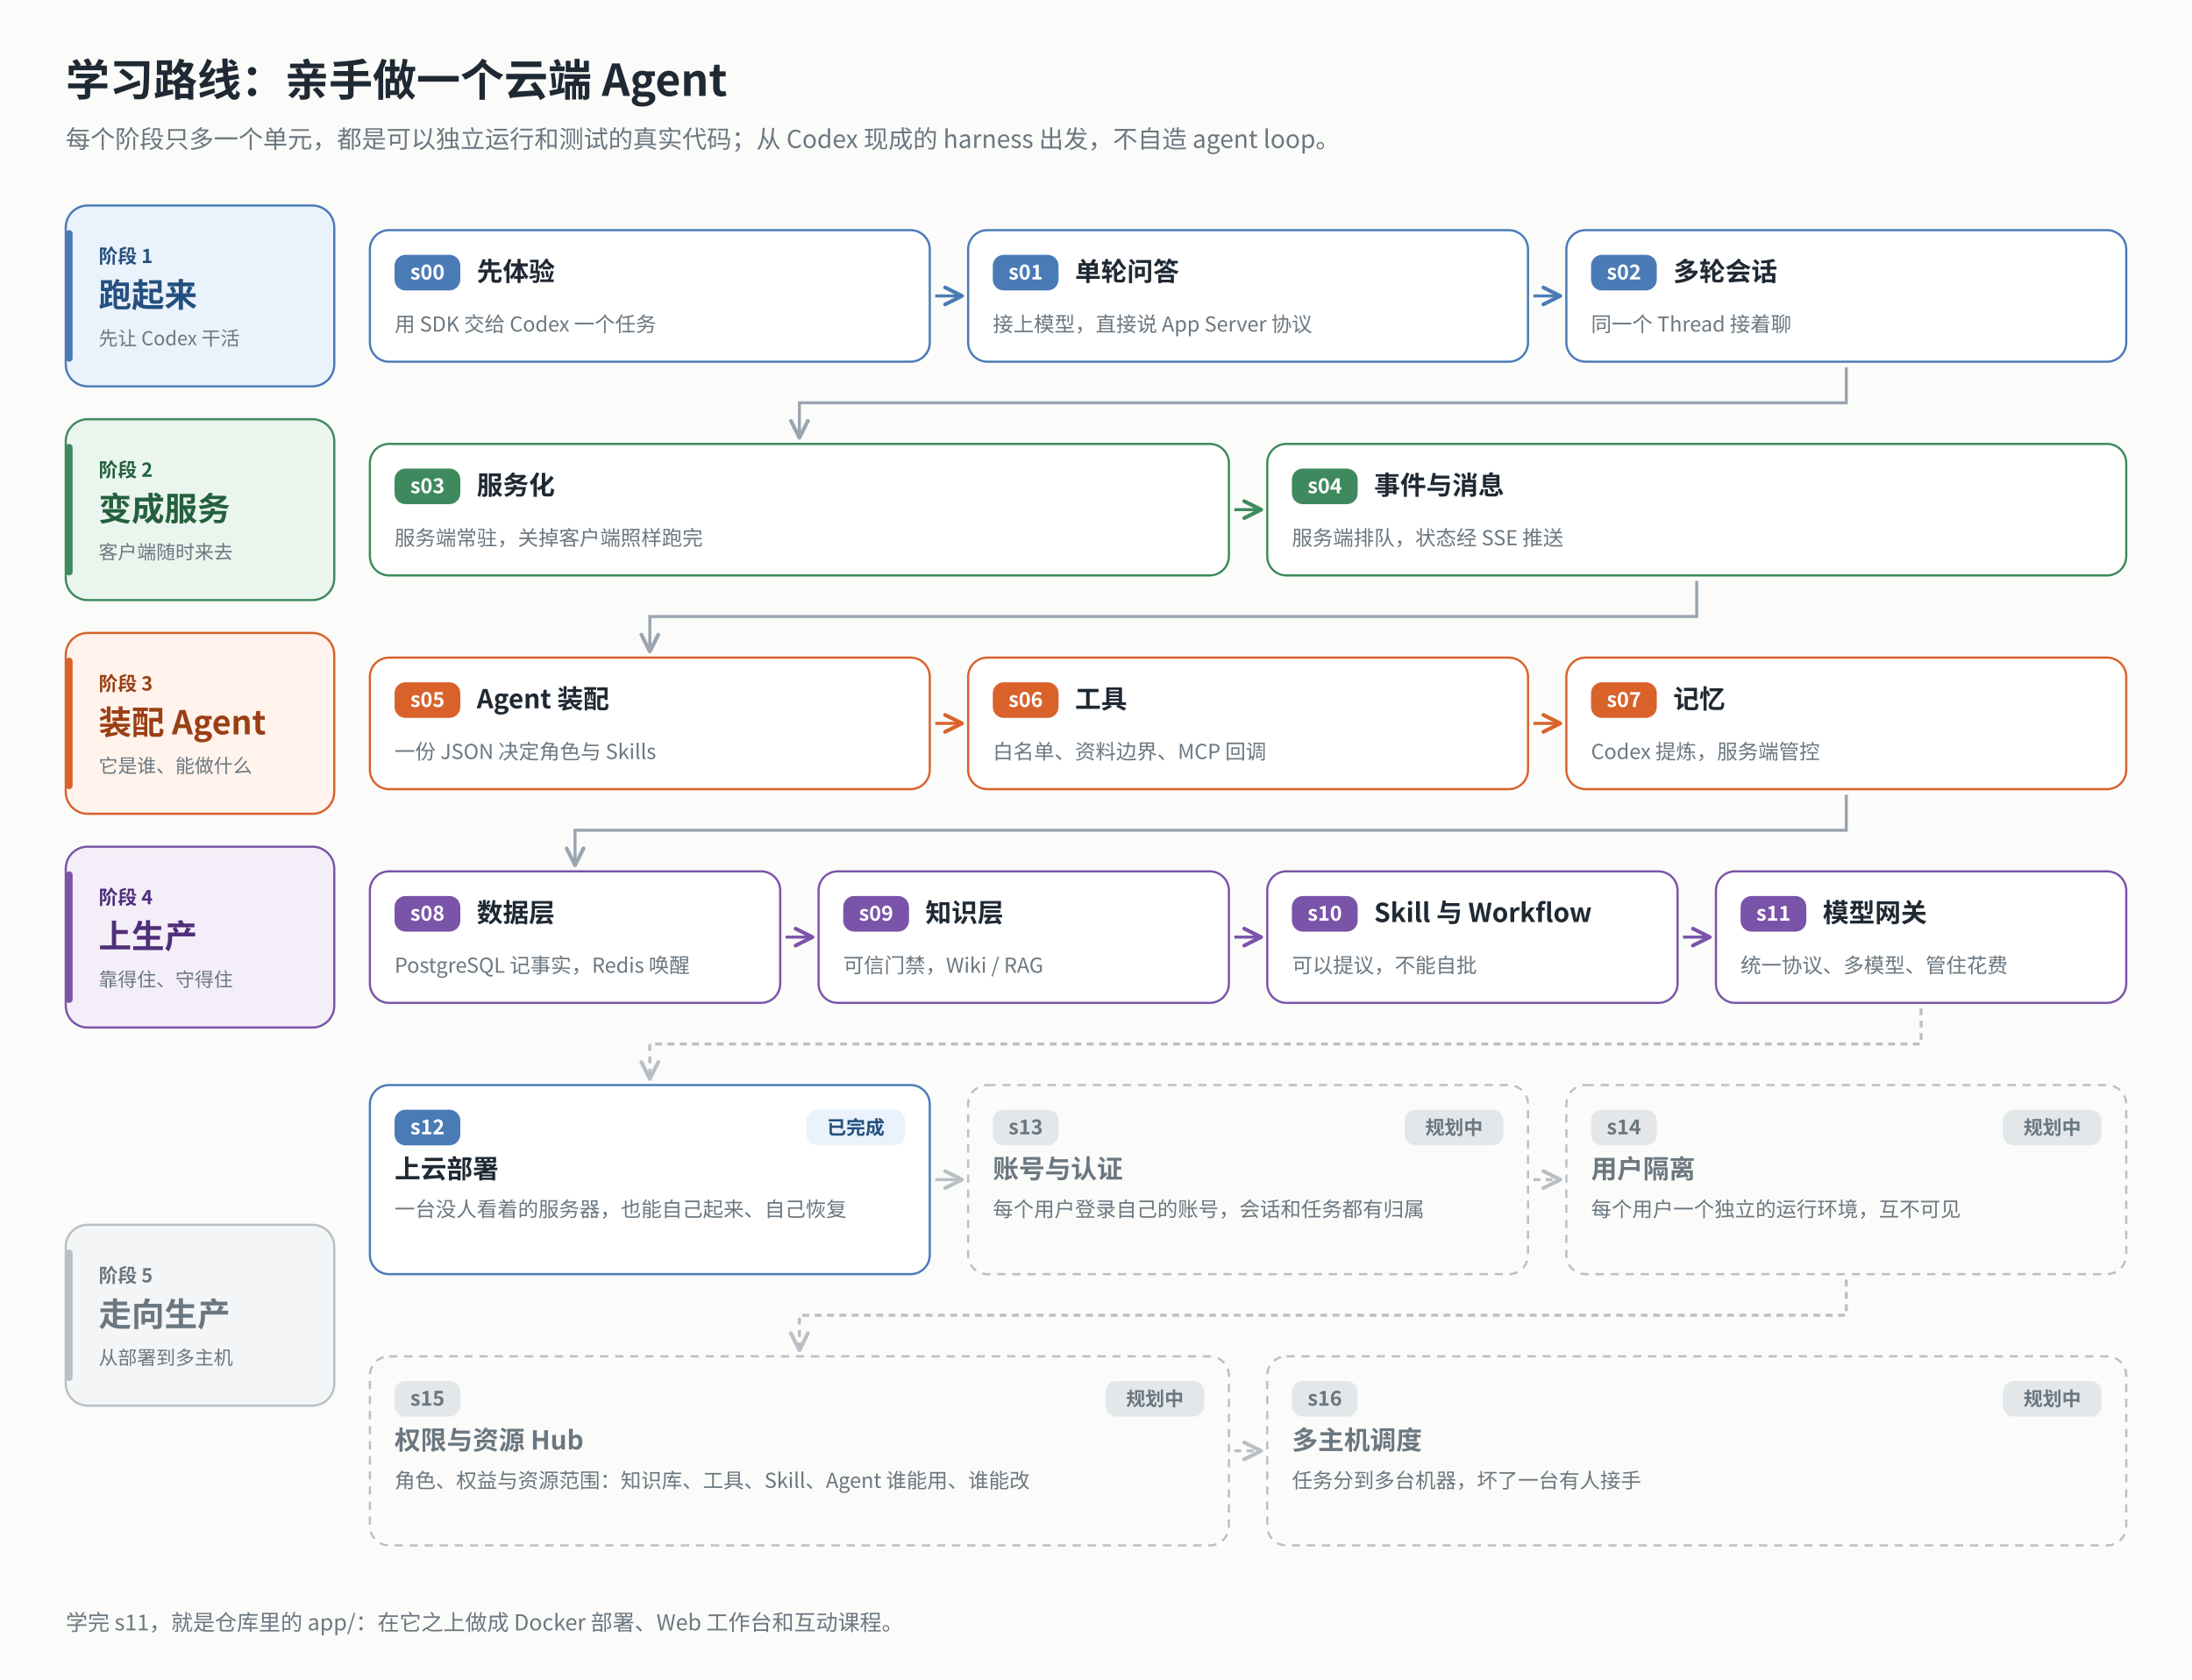
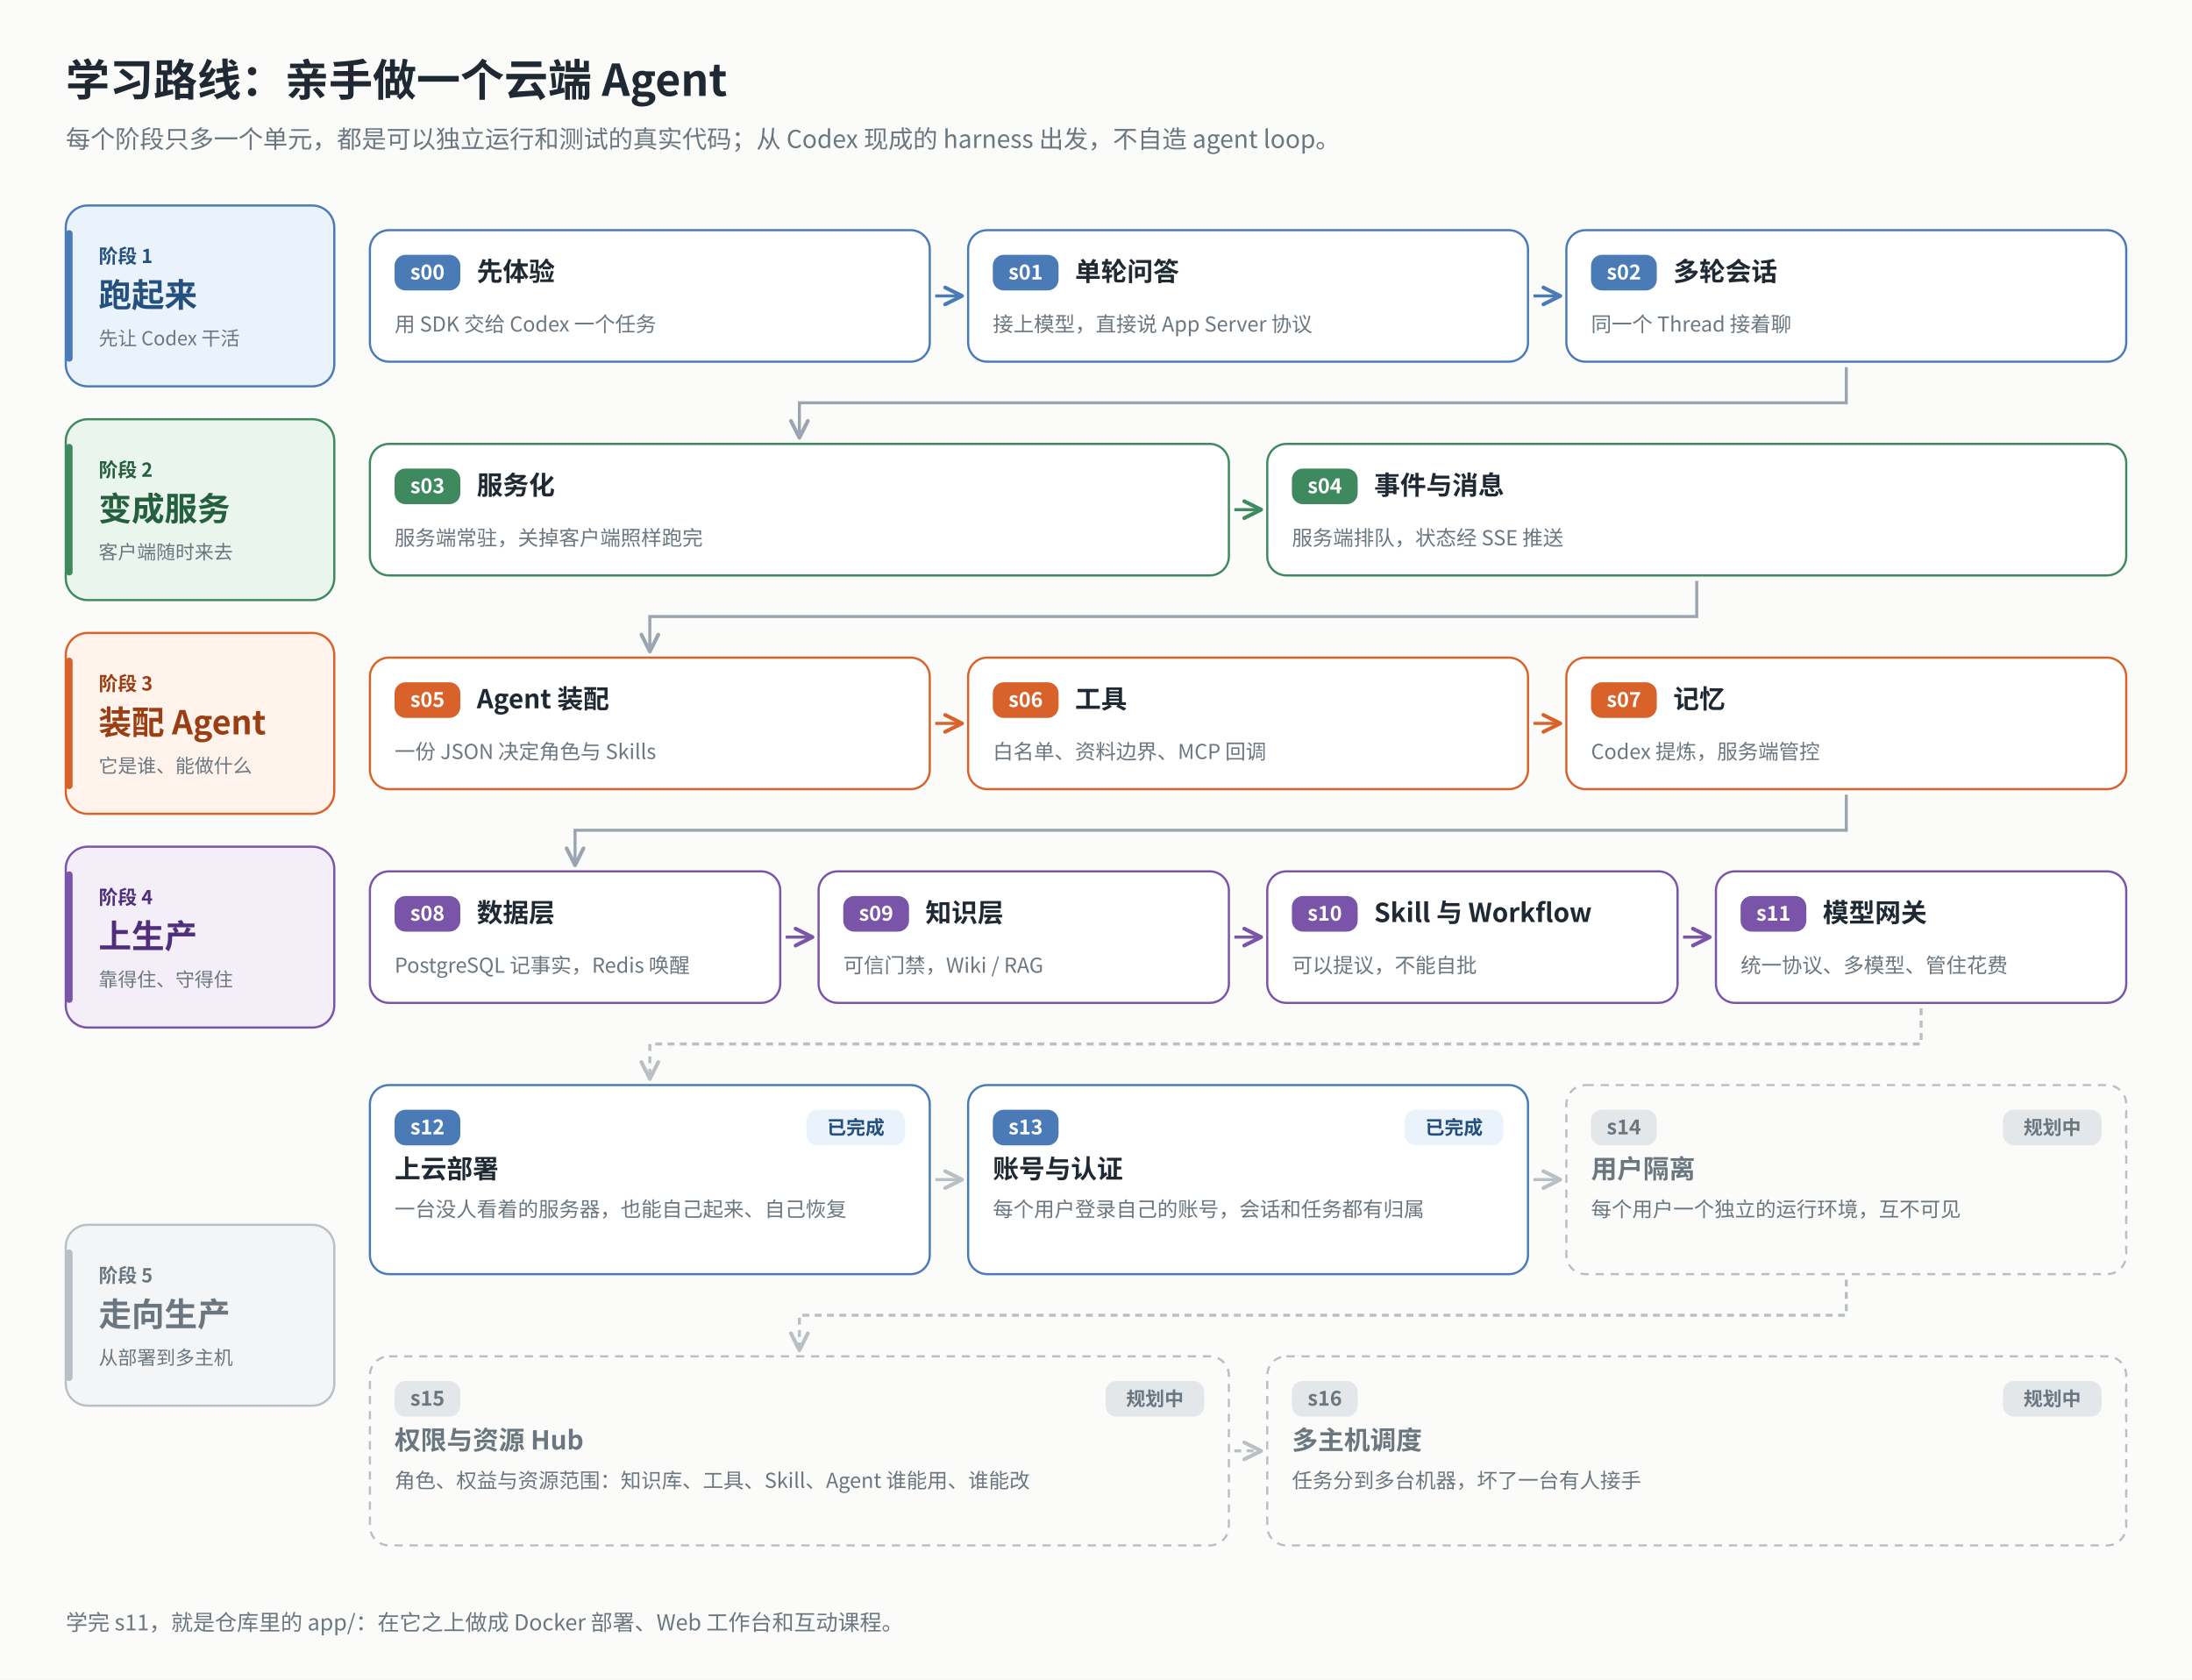
<svg xmlns="http://www.w3.org/2000/svg" width="1600" height="1226" viewBox="0 0 1600 1226" role="img" aria-labelledby="title desc">
  <defs>
    <marker id="arrow-4A7BB7" viewBox="0 0 10 10" refX="8" refY="5" markerWidth="7" markerHeight="7" orient="auto-start-reverse">
      <path d="M1 1 L9 5 L1 9" fill="none" stroke="#4A7BB7" stroke-width="1.8" stroke-linecap="round" stroke-linejoin="round" />
    </marker>
    <marker id="arrow-3E8A5E" viewBox="0 0 10 10" refX="8" refY="5" markerWidth="7" markerHeight="7" orient="auto-start-reverse">
      <path d="M1 1 L9 5 L1 9" fill="none" stroke="#3E8A5E" stroke-width="1.8" stroke-linecap="round" stroke-linejoin="round" />
    </marker>
    <marker id="arrow-D9622B" viewBox="0 0 10 10" refX="8" refY="5" markerWidth="7" markerHeight="7" orient="auto-start-reverse">
      <path d="M1 1 L9 5 L1 9" fill="none" stroke="#D9622B" stroke-width="1.8" stroke-linecap="round" stroke-linejoin="round" />
    </marker>
    <marker id="arrow-7A54A8" viewBox="0 0 10 10" refX="8" refY="5" markerWidth="7" markerHeight="7" orient="auto-start-reverse">
      <path d="M1 1 L9 5 L1 9" fill="none" stroke="#7A54A8" stroke-width="1.8" stroke-linecap="round" stroke-linejoin="round" />
    </marker>
    <marker id="arrow-B8C0C6" viewBox="0 0 10 10" refX="8" refY="5" markerWidth="7" markerHeight="7" orient="auto-start-reverse">
      <path d="M1 1 L9 5 L1 9" fill="none" stroke="#B8C0C6" stroke-width="1.8" stroke-linecap="round" stroke-linejoin="round" />
    </marker>
    <marker id="arrow-9AA5B1" viewBox="0 0 10 10" refX="8" refY="5" markerWidth="7" markerHeight="7" orient="auto-start-reverse">
      <path d="M1 1 L9 5 L1 9" fill="none" stroke="#9AA5B1" stroke-width="1.8" stroke-linecap="round" stroke-linejoin="round" />
    </marker>
  </defs>
  <g font-family="PingFang SC, Microsoft YaHei, Noto Sans CJK SC, sans-serif">
    <rect width="1600" height="1226" fill="#FBFBF9" />
    <text x="48" y="70" font-size="32" fill="#1F2933" font-weight="700" text-anchor="start">学习路线：亲手做一个云端 Agent</text>
    <text x="48" y="108" font-size="18" fill="#6B7780" font-weight="400" text-anchor="start">每个阶段只多一个单元，都是可以独立运行和测试的真实代码；从 Codex 现成的 harness 出发，不自造 agent loop。</text>
    <rect x="48" y="150" width="196" height="132" rx="16" fill="#EAF2FB" stroke="#4A7BB7" stroke-width="1.6" />
    <rect x="48" y="168" width="5" height="96" rx="2.5" fill="#4A7BB7" />
    <text x="72" y="192" font-size="14" fill="#24507F" font-weight="600" text-anchor="start">阶段 1</text>
    <text x="72" y="224" font-size="24" fill="#24507F" font-weight="700" text-anchor="start">跑起来</text>
    <text x="72" y="252" font-size="14" fill="#6B7780" font-weight="400" text-anchor="start">先让 Codex 干活</text>
    <rect x="270" y="168" width="408.667" height="96" rx="14" fill="#FFFFFF" stroke="#4A7BB7" stroke-width="1.6" />
    <rect x="288" y="186" width="48" height="26" rx="8" fill="#4A7BB7" stroke="none" stroke-width="1.6" />
    <text x="312" y="204" font-size="15" fill="#FFFFFF" font-weight="700" text-anchor="middle">s00</text>
    <text x="348" y="205" font-size="19" fill="#1F2933" font-weight="700" text-anchor="start">先体验</text>
    <text x="288" y="242" font-size="15" fill="#6B7780" font-weight="400" text-anchor="start">用 SDK 交给 Codex 一个任务</text>
    <path d="M682.667,216 L700.667,216" fill="none" stroke="#4A7BB7" stroke-width="2.2" marker-end="url(#arrow-4A7BB7)" />
    <rect x="706.667" y="168" width="408.667" height="96" rx="14" fill="#FFFFFF" stroke="#4A7BB7" stroke-width="1.6" />
    <rect x="724.667" y="186" width="48" height="26" rx="8" fill="#4A7BB7" stroke="none" stroke-width="1.6" />
    <text x="748.667" y="204" font-size="15" fill="#FFFFFF" font-weight="700" text-anchor="middle">s01</text>
    <text x="784.667" y="205" font-size="19" fill="#1F2933" font-weight="700" text-anchor="start">单轮问答</text>
    <text x="724.667" y="242" font-size="15" fill="#6B7780" font-weight="400" text-anchor="start">接上模型，直接说 App Server 协议</text>
    <path d="M1119.333,216 L1137.333,216" fill="none" stroke="#4A7BB7" stroke-width="2.2" marker-end="url(#arrow-4A7BB7)" />
    <rect x="1143.333" y="168" width="408.667" height="96" rx="14" fill="#FFFFFF" stroke="#4A7BB7" stroke-width="1.6" />
    <rect x="1161.333" y="186" width="48" height="26" rx="8" fill="#4A7BB7" stroke="none" stroke-width="1.6" />
    <text x="1185.333" y="204" font-size="15" fill="#FFFFFF" font-weight="700" text-anchor="middle">s02</text>
    <text x="1221.333" y="205" font-size="19" fill="#1F2933" font-weight="700" text-anchor="start">多轮会话</text>
    <text x="1161.333" y="242" font-size="15" fill="#6B7780" font-weight="400" text-anchor="start">同一个 Thread 接着聊</text>
    <path d="M1347.667,268 L1347.667,294 L583.5,294 L583.5,318" fill="none" stroke="#9AA5B1" stroke-width="2.2" marker-end="url(#arrow-9AA5B1)" />
    <rect x="48" y="306" width="196" height="132" rx="16" fill="#EAF5EE" stroke="#3E8A5E" stroke-width="1.6" />
    <rect x="48" y="324" width="5" height="96" rx="2.5" fill="#3E8A5E" />
    <text x="72" y="348" font-size="14" fill="#24603D" font-weight="600" text-anchor="start">阶段 2</text>
    <text x="72" y="380" font-size="24" fill="#24603D" font-weight="700" text-anchor="start">变成服务</text>
    <text x="72" y="408" font-size="14" fill="#6B7780" font-weight="400" text-anchor="start">客户端随时来去</text>
    <rect x="270" y="324" width="627" height="96" rx="14" fill="#FFFFFF" stroke="#3E8A5E" stroke-width="1.6" />
    <rect x="288" y="342" width="48" height="26" rx="8" fill="#3E8A5E" stroke="none" stroke-width="1.6" />
    <text x="312" y="360" font-size="15" fill="#FFFFFF" font-weight="700" text-anchor="middle">s03</text>
    <text x="348" y="361" font-size="19" fill="#1F2933" font-weight="700" text-anchor="start">服务化</text>
    <text x="288" y="398" font-size="15" fill="#6B7780" font-weight="400" text-anchor="start">服务端常驻，关掉客户端照样跑完</text>
    <path d="M901,372 L919,372" fill="none" stroke="#3E8A5E" stroke-width="2.2" marker-end="url(#arrow-3E8A5E)" />
    <rect x="925" y="324" width="627" height="96" rx="14" fill="#FFFFFF" stroke="#3E8A5E" stroke-width="1.6" />
    <rect x="943" y="342" width="48" height="26" rx="8" fill="#3E8A5E" stroke="none" stroke-width="1.6" />
    <text x="967" y="360" font-size="15" fill="#FFFFFF" font-weight="700" text-anchor="middle">s04</text>
    <text x="1003" y="361" font-size="19" fill="#1F2933" font-weight="700" text-anchor="start">事件与消息</text>
    <text x="943" y="398" font-size="15" fill="#6B7780" font-weight="400" text-anchor="start">服务端排队，状态经 SSE 推送</text>
    <path d="M1238.5,424 L1238.5,450 L474.333,450 L474.333,474" fill="none" stroke="#9AA5B1" stroke-width="2.2" marker-end="url(#arrow-9AA5B1)" />
    <rect x="48" y="462" width="196" height="132" rx="16" fill="#FFF3EC" stroke="#D9622B" stroke-width="1.6" />
    <rect x="48" y="480" width="5" height="96" rx="2.5" fill="#D9622B" />
    <text x="72" y="504" font-size="14" fill="#9A3F14" font-weight="600" text-anchor="start">阶段 3</text>
    <text x="72" y="536" font-size="24" fill="#9A3F14" font-weight="700" text-anchor="start">装配 Agent</text>
    <text x="72" y="564" font-size="14" fill="#6B7780" font-weight="400" text-anchor="start">它是谁、能做什么</text>
    <rect x="270" y="480" width="408.667" height="96" rx="14" fill="#FFFFFF" stroke="#D9622B" stroke-width="1.6" />
    <rect x="288" y="498" width="48" height="26" rx="8" fill="#D9622B" stroke="none" stroke-width="1.6" />
    <text x="312" y="516" font-size="15" fill="#FFFFFF" font-weight="700" text-anchor="middle">s05</text>
    <text x="348" y="517" font-size="19" fill="#1F2933" font-weight="700" text-anchor="start">Agent 装配</text>
    <text x="288" y="554" font-size="15" fill="#6B7780" font-weight="400" text-anchor="start">一份 JSON 决定角色与 Skills</text>
    <path d="M682.667,528 L700.667,528" fill="none" stroke="#D9622B" stroke-width="2.2" marker-end="url(#arrow-D9622B)" />
    <rect x="706.667" y="480" width="408.667" height="96" rx="14" fill="#FFFFFF" stroke="#D9622B" stroke-width="1.6" />
    <rect x="724.667" y="498" width="48" height="26" rx="8" fill="#D9622B" stroke="none" stroke-width="1.6" />
    <text x="748.667" y="516" font-size="15" fill="#FFFFFF" font-weight="700" text-anchor="middle">s06</text>
    <text x="784.667" y="517" font-size="19" fill="#1F2933" font-weight="700" text-anchor="start">工具</text>
    <text x="724.667" y="554" font-size="15" fill="#6B7780" font-weight="400" text-anchor="start">白名单、资料边界、MCP 回调</text>
    <path d="M1119.333,528 L1137.333,528" fill="none" stroke="#D9622B" stroke-width="2.2" marker-end="url(#arrow-D9622B)" />
    <rect x="1143.333" y="480" width="408.667" height="96" rx="14" fill="#FFFFFF" stroke="#D9622B" stroke-width="1.6" />
    <rect x="1161.333" y="498" width="48" height="26" rx="8" fill="#D9622B" stroke="none" stroke-width="1.6" />
    <text x="1185.333" y="516" font-size="15" fill="#FFFFFF" font-weight="700" text-anchor="middle">s07</text>
    <text x="1221.333" y="517" font-size="19" fill="#1F2933" font-weight="700" text-anchor="start">记忆</text>
    <text x="1161.333" y="554" font-size="15" fill="#6B7780" font-weight="400" text-anchor="start">Codex 提炼，服务端管控</text>
    <path d="M1347.667,580 L1347.667,606 L419.75,606 L419.75,630" fill="none" stroke="#9AA5B1" stroke-width="2.2" marker-end="url(#arrow-9AA5B1)" />
    <rect x="48" y="618" width="196" height="132" rx="16" fill="#F3EEF8" stroke="#7A54A8" stroke-width="1.6" />
    <rect x="48" y="636" width="5" height="96" rx="2.5" fill="#7A54A8" />
    <text x="72" y="660" font-size="14" fill="#4F2E7A" font-weight="600" text-anchor="start">阶段 4</text>
    <text x="72" y="692" font-size="24" fill="#4F2E7A" font-weight="700" text-anchor="start">上生产</text>
    <text x="72" y="720" font-size="14" fill="#6B7780" font-weight="400" text-anchor="start">靠得住、守得住</text>
    <rect x="270" y="636" width="299.5" height="96" rx="14" fill="#FFFFFF" stroke="#7A54A8" stroke-width="1.6" />
    <rect x="288" y="654" width="48" height="26" rx="8" fill="#7A54A8" stroke="none" stroke-width="1.6" />
    <text x="312" y="672" font-size="15" fill="#FFFFFF" font-weight="700" text-anchor="middle">s08</text>
    <text x="348" y="673" font-size="19" fill="#1F2933" font-weight="700" text-anchor="start">数据层</text>
    <text x="288" y="710" font-size="15" fill="#6B7780" font-weight="400" text-anchor="start">PostgreSQL 记事实，Redis 唤醒</text>
    <path d="M573.5,684 L591.5,684" fill="none" stroke="#7A54A8" stroke-width="2.2" marker-end="url(#arrow-7A54A8)" />
    <rect x="597.5" y="636" width="299.5" height="96" rx="14" fill="#FFFFFF" stroke="#7A54A8" stroke-width="1.6" />
    <rect x="615.5" y="654" width="48" height="26" rx="8" fill="#7A54A8" stroke="none" stroke-width="1.6" />
    <text x="639.5" y="672" font-size="15" fill="#FFFFFF" font-weight="700" text-anchor="middle">s09</text>
    <text x="675.5" y="673" font-size="19" fill="#1F2933" font-weight="700" text-anchor="start">知识层</text>
    <text x="615.5" y="710" font-size="15" fill="#6B7780" font-weight="400" text-anchor="start">可信门禁，Wiki / RAG</text>
    <path d="M901,684 L919,684" fill="none" stroke="#7A54A8" stroke-width="2.2" marker-end="url(#arrow-7A54A8)" />
    <rect x="925" y="636" width="299.5" height="96" rx="14" fill="#FFFFFF" stroke="#7A54A8" stroke-width="1.6" />
    <rect x="943" y="654" width="48" height="26" rx="8" fill="#7A54A8" stroke="none" stroke-width="1.6" />
    <text x="967" y="672" font-size="15" fill="#FFFFFF" font-weight="700" text-anchor="middle">s10</text>
    <text x="1003" y="673" font-size="19" fill="#1F2933" font-weight="700" text-anchor="start">Skill 与 Workflow</text>
    <text x="943" y="710" font-size="15" fill="#6B7780" font-weight="400" text-anchor="start">可以提议，不能自批</text>
    <path d="M1228.5,684 L1246.5,684" fill="none" stroke="#7A54A8" stroke-width="2.2" marker-end="url(#arrow-7A54A8)" />
    <rect x="1252.5" y="636" width="299.5" height="96" rx="14" fill="#FFFFFF" stroke="#7A54A8" stroke-width="1.6" />
    <rect x="1270.5" y="654" width="48" height="26" rx="8" fill="#7A54A8" stroke="none" stroke-width="1.6" />
    <text x="1294.5" y="672" font-size="15" fill="#FFFFFF" font-weight="700" text-anchor="middle">s11</text>
    <text x="1330.5" y="673" font-size="19" fill="#1F2933" font-weight="700" text-anchor="start">模型网关</text>
    <text x="1270.5" y="710" font-size="15" fill="#6B7780" font-weight="400" text-anchor="start">统一协议、多模型、管住花费</text>
    <path d="M1402.25,736 L1402.25,762 L474.333,762 L474.333,786" fill="none" stroke="#B8C0C6" stroke-width="2.2" stroke-dasharray="5 4" marker-end="url(#arrow-B8C0C6)" />
    <rect x="48" y="894" width="196" height="132" rx="16" fill="#F4F5F6" stroke="#B8C0C6" stroke-width="1.6" />
    <rect x="48" y="912" width="5" height="96" rx="2.5" fill="#B8C0C6" />
    <text x="72" y="936" font-size="14" fill="#6B7780" font-weight="600" text-anchor="start">阶段 5</text>
    <text x="72" y="968" font-size="24" fill="#6B7780" font-weight="700" text-anchor="start">走向生产</text>
    <text x="72" y="996" font-size="14" fill="#6B7780" font-weight="400" text-anchor="start">从部署到多主机</text>
    <rect x="270" y="792" width="408.667" height="138" rx="14" fill="#FFFFFF" stroke="#4A7BB7" stroke-width="1.6" />
    <rect x="288" y="810" width="48" height="26" rx="8" fill="#4A7BB7" stroke="none" stroke-width="1.6" />
    <text x="312" y="828" font-size="15" fill="#FFFFFF" font-weight="700" text-anchor="middle">s12</text>
    <rect x="588.667" y="810" width="72" height="26" rx="8" fill="#EAF2FB" stroke="none" stroke-width="1.6" />
    <text x="624.667" y="828" font-size="14" fill="#24507F" font-weight="600" text-anchor="middle">已完成</text>
    <text x="288" y="860" font-size="19" fill="#1F2933" font-weight="700" text-anchor="start">上云部署</text>
    <text x="288" y="888" font-size="15" fill="#6B7780" font-weight="400" text-anchor="start">一台没人看着的服务器，也能自己起来、自己恢复</text>
    <path d="M682.667,861 L700.667,861" fill="none" stroke="#B8C0C6" stroke-width="2.2" marker-end="url(#arrow-B8C0C6)" />
-     <rect x="706.667" y="792" width="408.667" height="138" rx="14" fill="#FBFBF9" stroke="#B8C0C6" stroke-width="1.6" stroke-dasharray="6 5" />
-     <rect x="724.667" y="810" width="48" height="26" rx="8" fill="#E3E7EA" stroke="none" stroke-width="1.6" />
-     <text x="748.667" y="828" font-size="15" fill="#6B7780" font-weight="700" text-anchor="middle">s13</text>
-     <rect x="1025.333" y="810" width="72" height="26" rx="8" fill="#E3E7EA" stroke="none" stroke-width="1.6" />
-     <text x="1061.333" y="828" font-size="14" fill="#6B7780" font-weight="600" text-anchor="middle">规划中</text>
-     <text x="724.667" y="860" font-size="19" fill="#6B7780" font-weight="700" text-anchor="start">账号与认证</text>
-     <text x="724.667" y="888" font-size="15" fill="#6B7780" font-weight="400" text-anchor="start">每个用户登录自己的账号，会话和任务都有归属</text>
-     <path d="M1119.333,861 L1137.333,861" fill="none" stroke="#B8C0C6" stroke-width="2.2" stroke-dasharray="5 4" marker-end="url(#arrow-B8C0C6)" />
+     <a href="https://github.com/pengcong2020520/learn-codex-harness/blob/main/stages/s13-auth/README.md" target="_blank" rel="noopener noreferrer">
+       <rect x="706.667" y="792" width="408.667" height="138" rx="14" fill="#FFFFFF" stroke="#4A7BB7" stroke-width="1.6" />
+       <rect x="724.667" y="810" width="48" height="26" rx="8" fill="#4A7BB7" stroke="none" stroke-width="1.6" />
+       <text x="748.667" y="828" font-size="15" fill="#FFFFFF" font-weight="700" text-anchor="middle">s13</text>
+       <rect x="1025.333" y="810" width="72" height="26" rx="8" fill="#EAF2FB" stroke="none" stroke-width="1.6" />
+       <text x="1061.333" y="828" font-size="14" fill="#24507F" font-weight="600" text-anchor="middle">已完成</text>
+       <text x="724.667" y="860" font-size="19" fill="#1F2933" font-weight="700" text-anchor="start">账号与认证</text>
+       <text x="724.667" y="888" font-size="15" fill="#6B7780" font-weight="400" text-anchor="start">每个用户登录自己的账号，会话和任务都有归属</text>
+     </a>
+     <path d="M1119.333,861 L1137.333,861" fill="none" stroke="#B8C0C6" stroke-width="2.2" marker-end="url(#arrow-B8C0C6)" />
    <rect x="1143.333" y="792" width="408.667" height="138" rx="14" fill="#FBFBF9" stroke="#B8C0C6" stroke-width="1.6" stroke-dasharray="6 5" />
    <rect x="1161.333" y="810" width="48" height="26" rx="8" fill="#E3E7EA" stroke="none" stroke-width="1.6" />
    <text x="1185.333" y="828" font-size="15" fill="#6B7780" font-weight="700" text-anchor="middle">s14</text>
    <rect x="1462" y="810" width="72" height="26" rx="8" fill="#E3E7EA" stroke="none" stroke-width="1.6" />
    <text x="1498" y="828" font-size="14" fill="#6B7780" font-weight="600" text-anchor="middle">规划中</text>
    <text x="1161.333" y="860" font-size="19" fill="#6B7780" font-weight="700" text-anchor="start">用户隔离</text>
    <text x="1161.333" y="888" font-size="15" fill="#6B7780" font-weight="400" text-anchor="start">每个用户一个独立的运行环境，互不可见</text>
    <path d="M1347.667,934 L1347.667,960 L583.5,960 L583.5,984" fill="none" stroke="#B8C0C6" stroke-width="2.2" stroke-dasharray="5 4" marker-end="url(#arrow-B8C0C6)" />
    <rect x="270" y="990" width="627" height="138" rx="14" fill="#FBFBF9" stroke="#B8C0C6" stroke-width="1.6" stroke-dasharray="6 5" />
    <rect x="288" y="1008" width="48" height="26" rx="8" fill="#E3E7EA" stroke="none" stroke-width="1.6" />
    <text x="312" y="1026" font-size="15" fill="#6B7780" font-weight="700" text-anchor="middle">s15</text>
    <rect x="807" y="1008" width="72" height="26" rx="8" fill="#E3E7EA" stroke="none" stroke-width="1.6" />
    <text x="843" y="1026" font-size="14" fill="#6B7780" font-weight="600" text-anchor="middle">规划中</text>
    <text x="288" y="1058" font-size="19" fill="#6B7780" font-weight="700" text-anchor="start">权限与资源 Hub</text>
    <text x="288" y="1086" font-size="15" fill="#6B7780" font-weight="400" text-anchor="start">角色、权益与资源范围：知识库、工具、Skill、Agent 谁能用、谁能改</text>
    <path d="M901,1059 L919,1059" fill="none" stroke="#B8C0C6" stroke-width="2.2" stroke-dasharray="5 4" marker-end="url(#arrow-B8C0C6)" />
    <rect x="925" y="990" width="627" height="138" rx="14" fill="#FBFBF9" stroke="#B8C0C6" stroke-width="1.6" stroke-dasharray="6 5" />
    <rect x="943" y="1008" width="48" height="26" rx="8" fill="#E3E7EA" stroke="none" stroke-width="1.6" />
    <text x="967" y="1026" font-size="15" fill="#6B7780" font-weight="700" text-anchor="middle">s16</text>
    <rect x="1462" y="1008" width="72" height="26" rx="8" fill="#E3E7EA" stroke="none" stroke-width="1.6" />
    <text x="1498" y="1026" font-size="14" fill="#6B7780" font-weight="600" text-anchor="middle">规划中</text>
    <text x="943" y="1058" font-size="19" fill="#6B7780" font-weight="700" text-anchor="start">多主机调度</text>
    <text x="943" y="1086" font-size="15" fill="#6B7780" font-weight="400" text-anchor="start">任务分到多台机器，坏了一台有人接手</text>
    <text x="48" y="1190" font-size="16" fill="#6B7780" font-weight="400" text-anchor="start">学完 s11，就是仓库里的 app/：在它之上做成 Docker 部署、Web 工作台和互动课程。</text>
  </g>
</svg>
